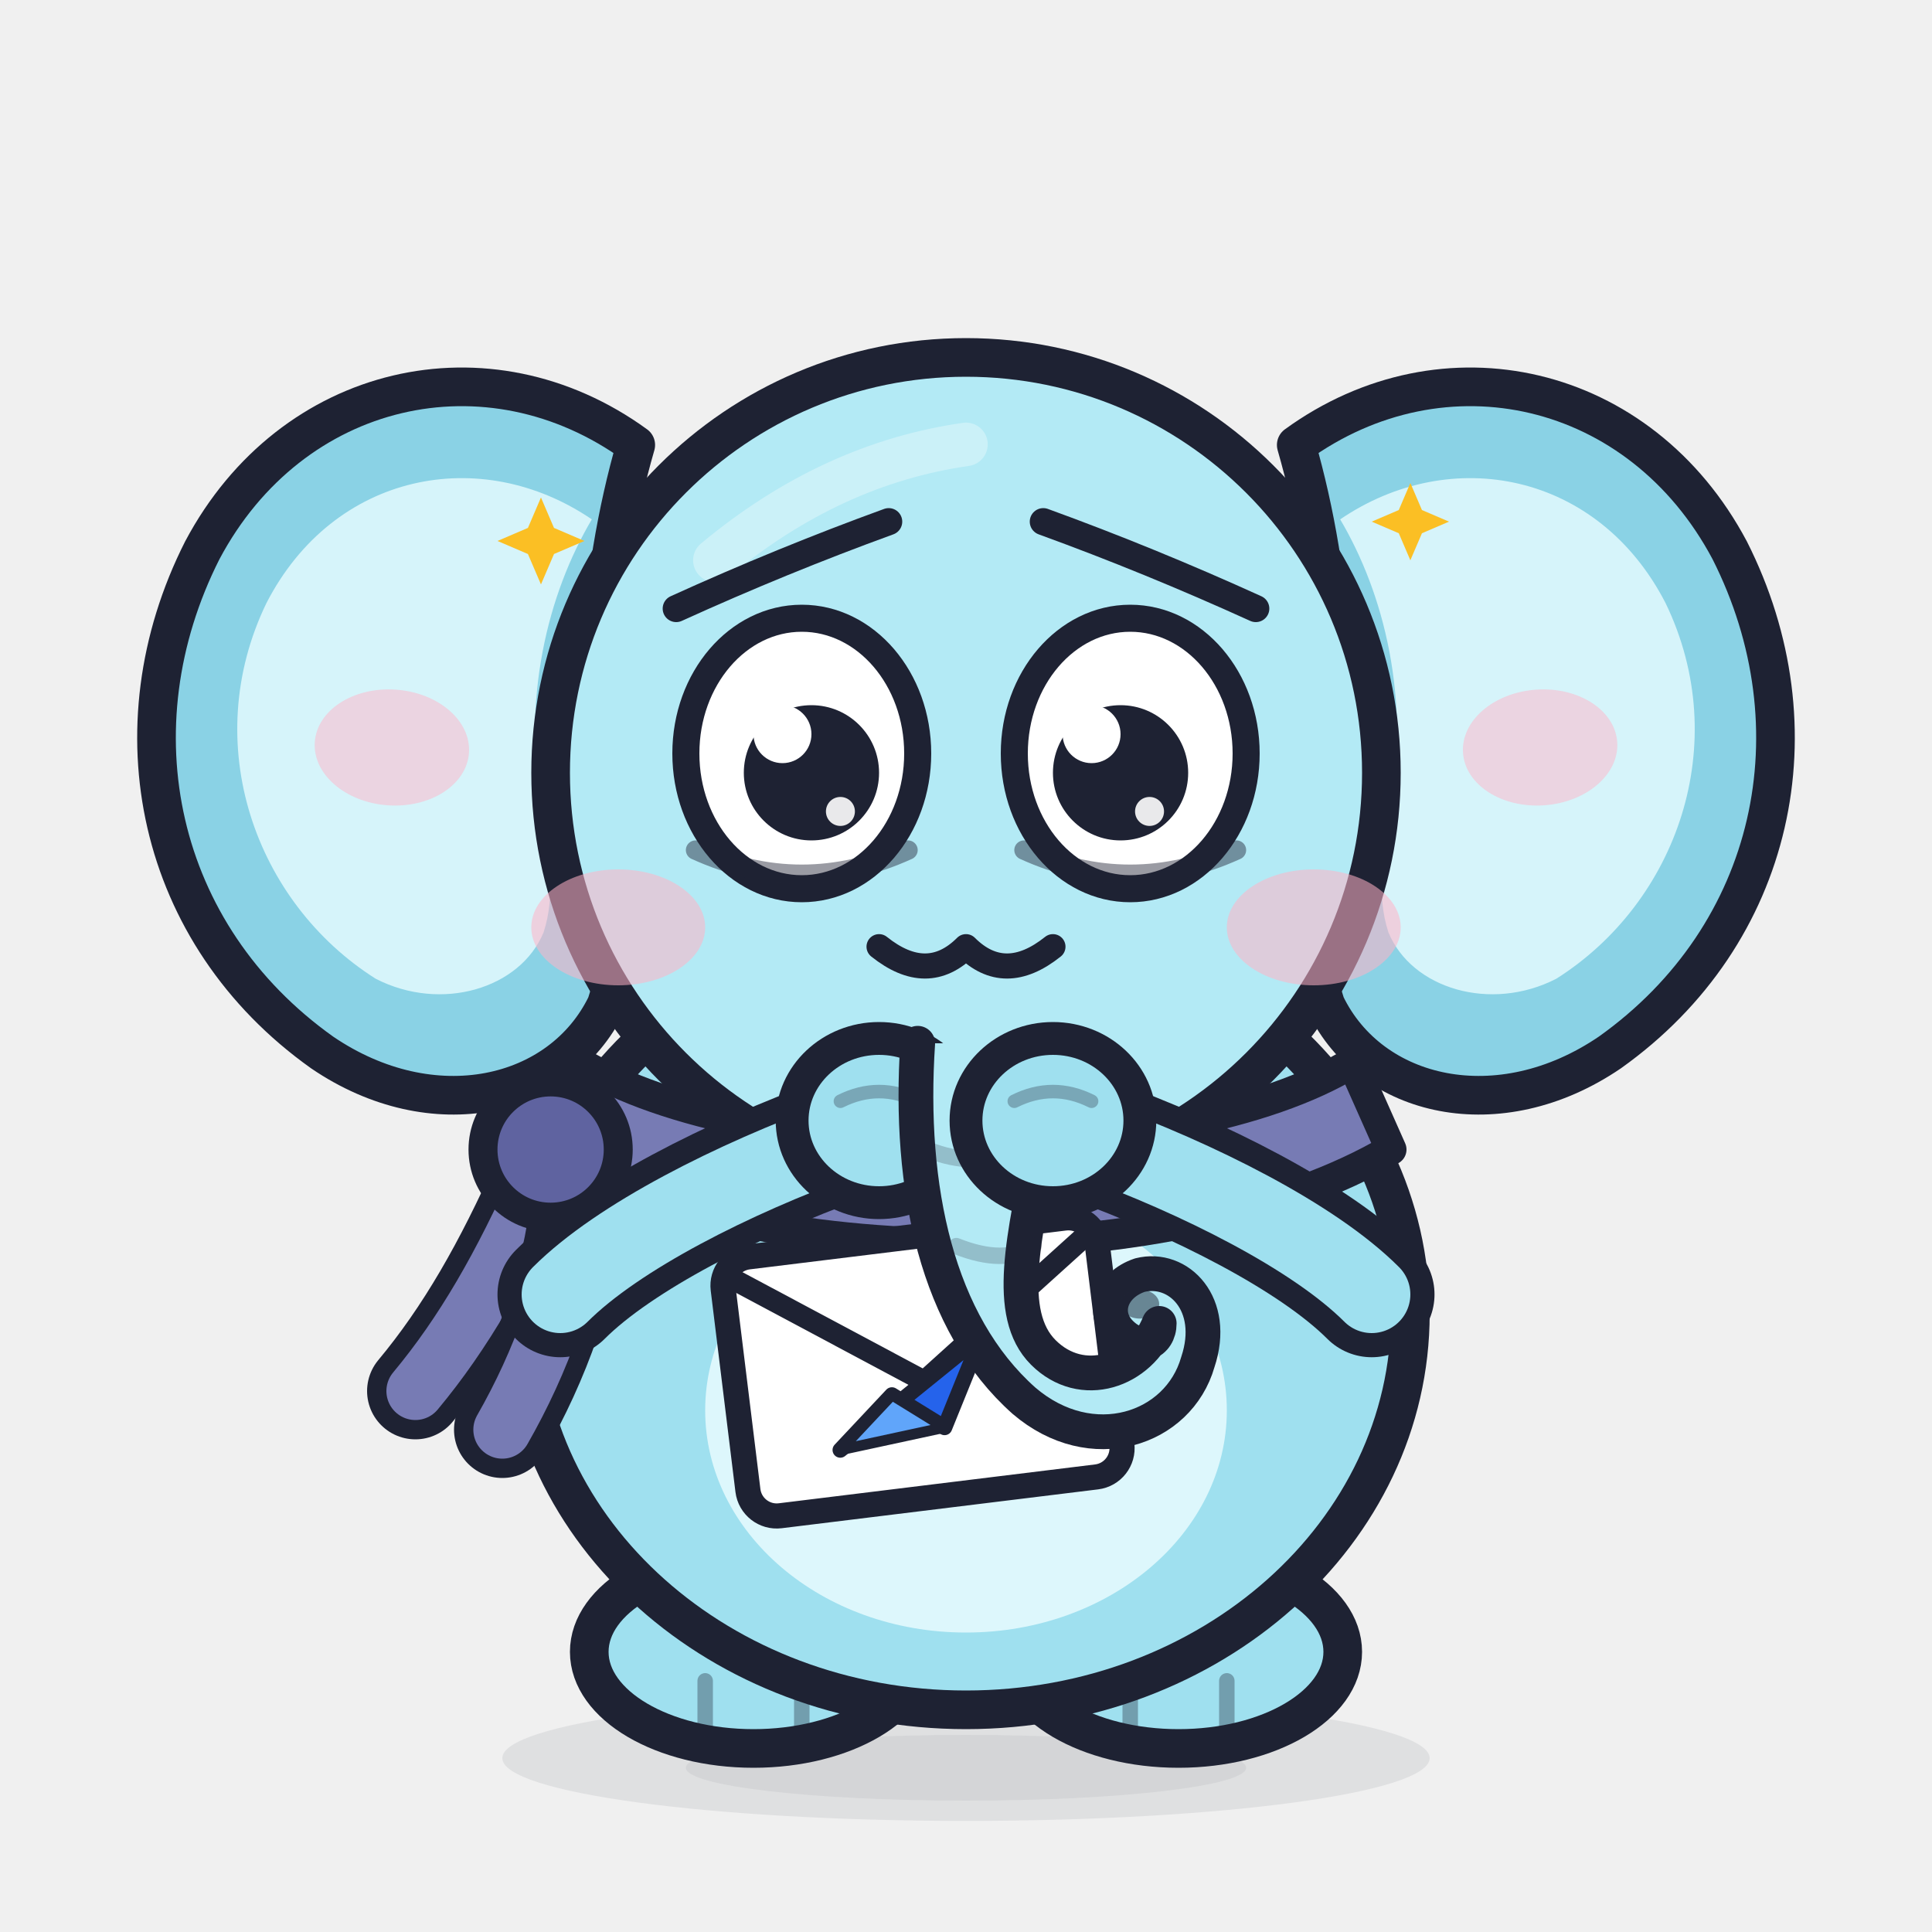
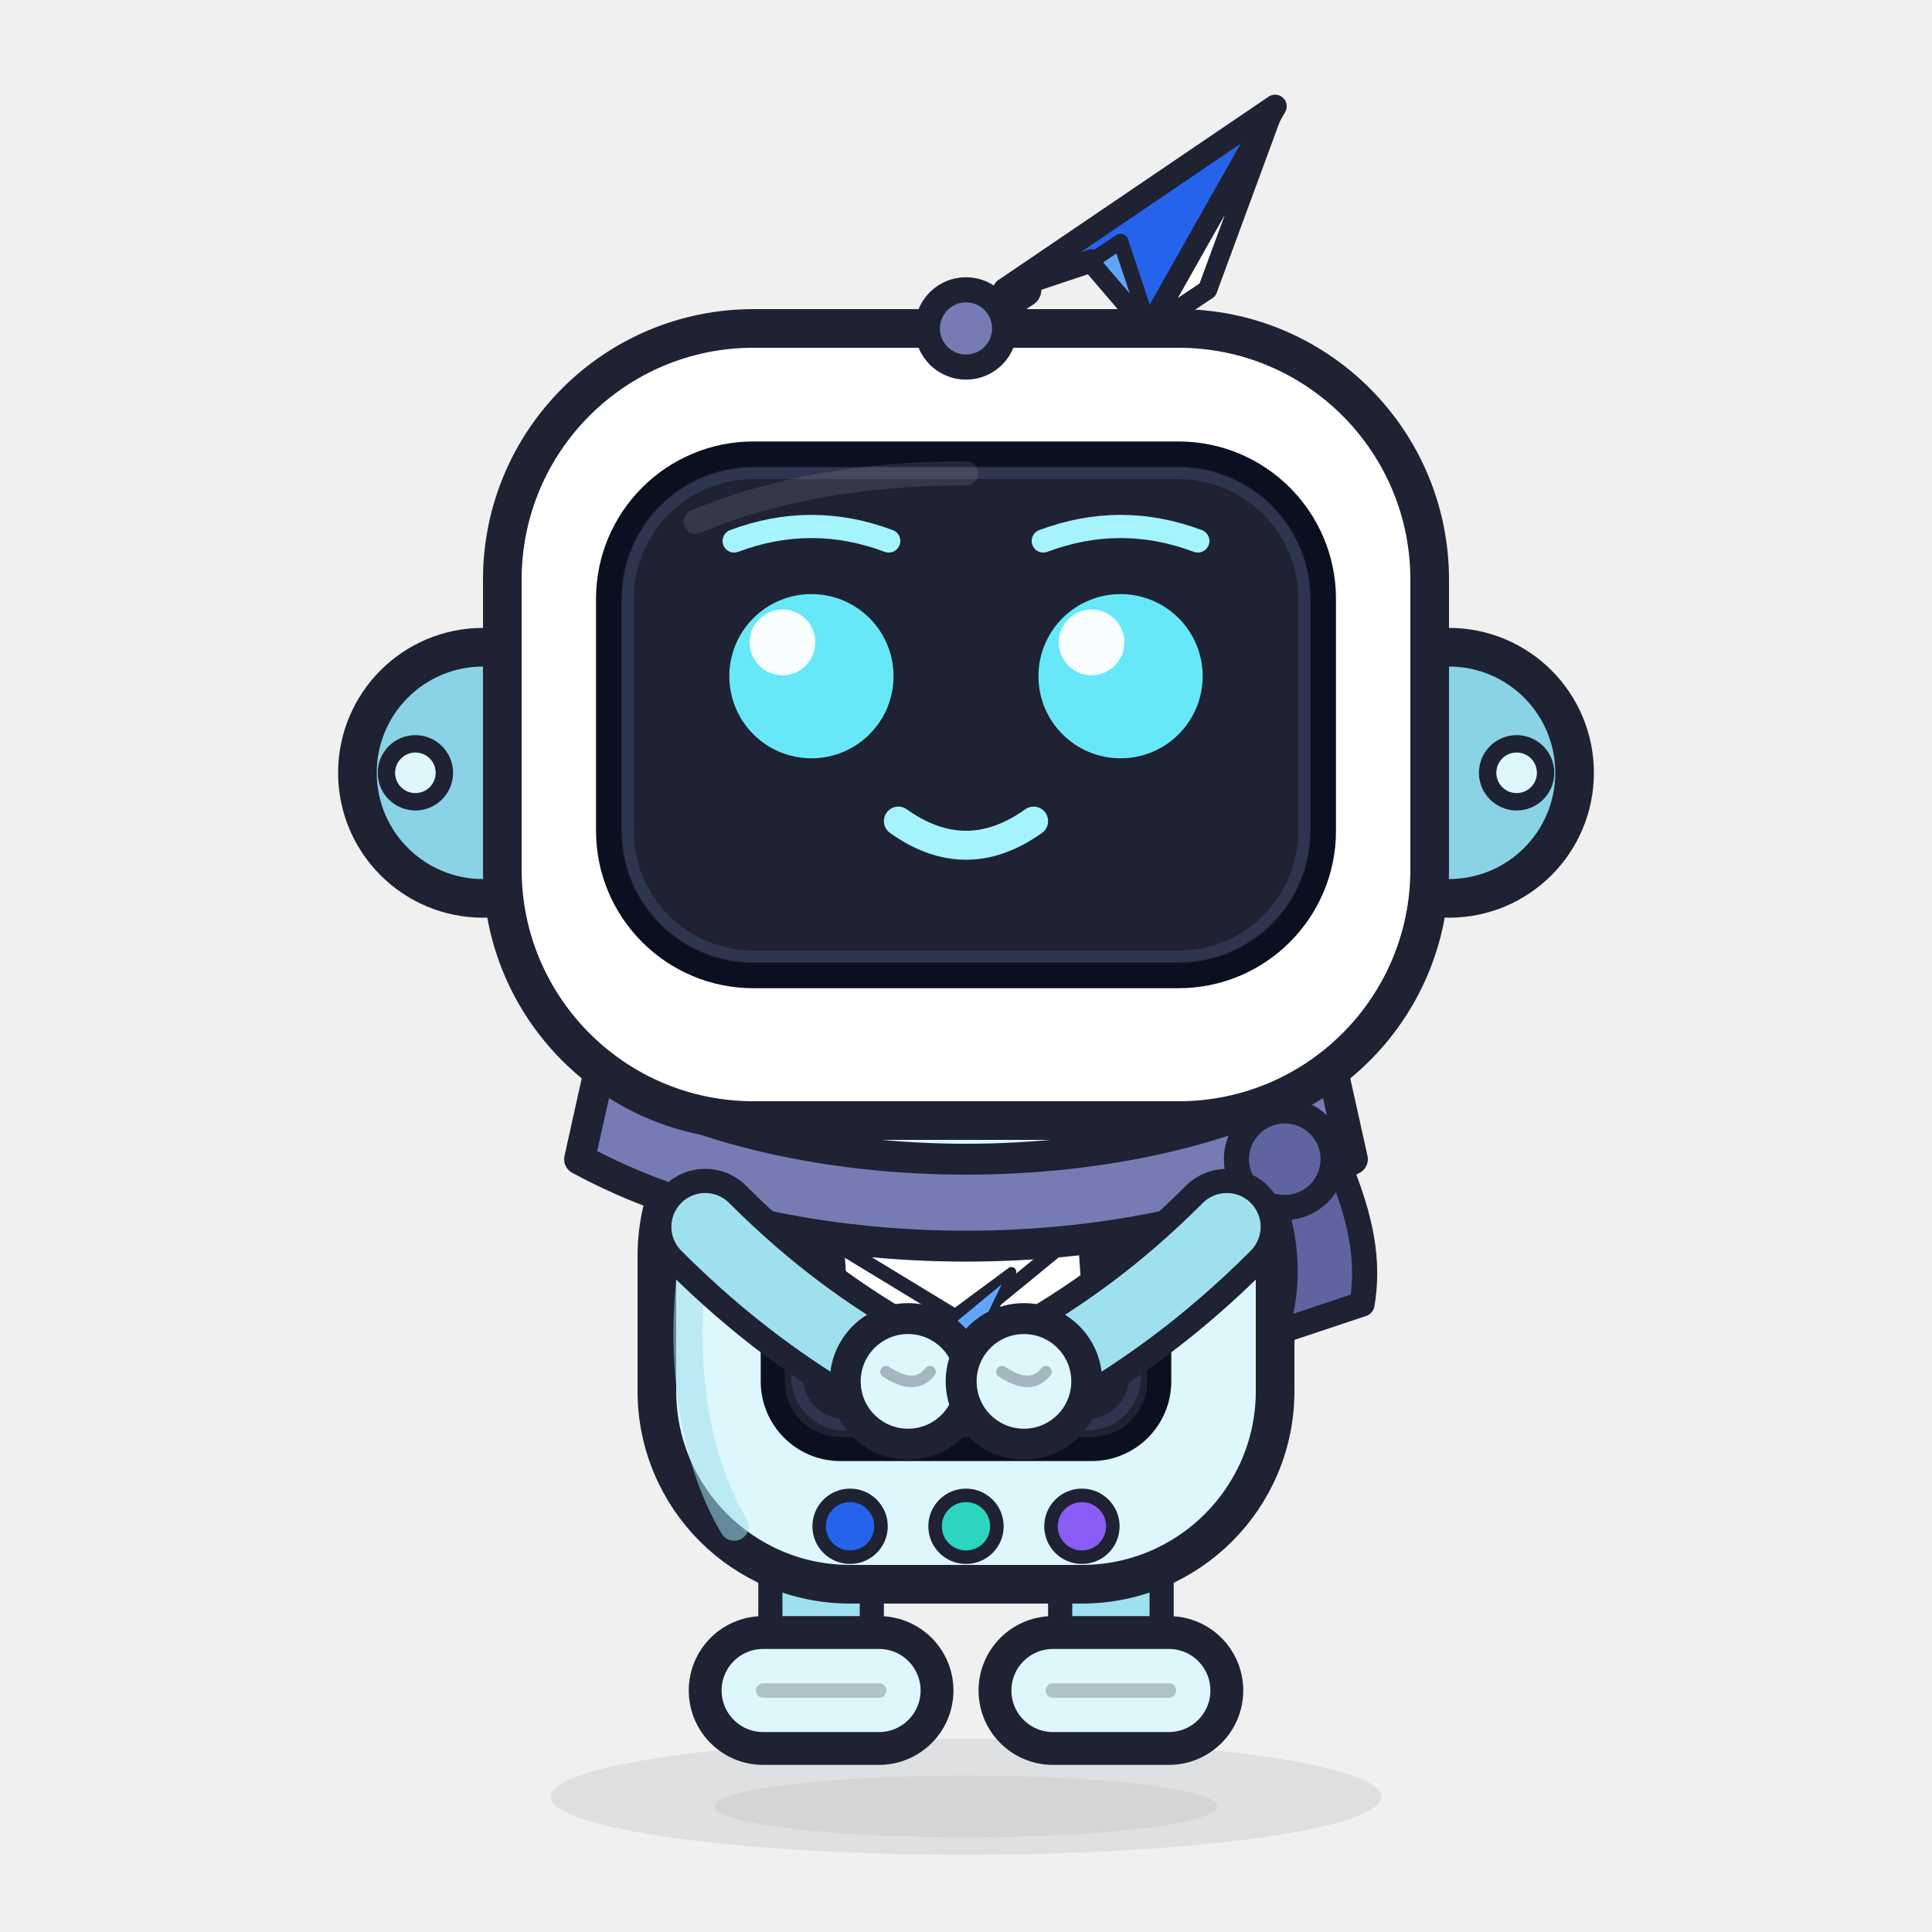
<svg xmlns="http://www.w3.org/2000/svg" width="88" height="88" viewBox="0 0 200 200" role="img" aria-labelledby="petTitle petDesc">
  <g stroke-linecap="round" stroke-linejoin="round">
-     <ellipse cx="100" cy="182" rx="48" ry="6.5" fill="#1E2233" opacity=".08" />
-     <ellipse cx="100" cy="183" rx="29" ry="3.4" fill="#1E2233" opacity=".06" />
-     <g fill="#9FE0EF" stroke="#1E2233" stroke-width="4">
-       <ellipse cx="78" cy="171" rx="17" ry="10" />
-       <ellipse cx="122" cy="171" rx="17" ry="10" />
+     <ellipse cx="100" cy="186" rx="43" ry="6" fill="#1E2233" opacity=".08" />
+     <ellipse cx="100" cy="187" rx="26" ry="3.2" fill="#1E2233" opacity=".06" />
+     <g>
+       <path d="M85 158 L85 172" fill="none" stroke="#1E2233" stroke-width="13" />
+       <path d="M85 158 L85 172" fill="none" stroke="#9FE0EF" stroke-width="8" />
+       <path d="M115 158 L115 172" fill="none" stroke="#1E2233" stroke-width="13" />
+       <path d="M115 158 L115 172" fill="none" stroke="#9FE0EF" stroke-width="8" />
+       <rect x="73" y="169" width="24" height="12" rx="6" fill="#DDF7FC" stroke="#1E2233" stroke-width="3.4" />
+       <rect x="103" y="169" width="24" height="12" rx="6" fill="#DDF7FC" stroke="#1E2233" stroke-width="3.4" />
+       <path d="M79 175 H91" fill="none" stroke="#1E2233" stroke-width="1.5" opacity=".25" />
+       <path d="M109 175 H121" fill="none" stroke="#1E2233" stroke-width="1.5" opacity=".25" />
    </g>
-     <g fill="none" stroke="#1E2233" stroke-width="1.6" opacity=".35">
-       <path d="M73 174v5" />
-       <path d="M83 174v5" />
-       <path d="M117 174v5" />
-       <path d="M127 174v5" />
+     <rect x="68" y="110" width="64" height="54" rx="20" fill="#DDF7FC" stroke="#1E2233" stroke-width="4" />
+     <path d="M74 122 C70 132 70 148 76 158" fill="none" stroke="#9FE0EF" stroke-width="3" opacity=".55" />
+     <g>
+       <rect x="80" y="123" width="40" height="27" rx="7" fill="#1E2233" stroke="#0B1020" stroke-width="2.5" />
+       <rect x="82.5" y="125.5" width="35" height="22" rx="5" fill="none" stroke="#3B4664" stroke-width="1.2" opacity=".55" />
+       <g transform="rotate(-4 100 136)">
+         <rect x="87" y="127" width="26" height="16" rx="2.5" fill="#FFFFFF" stroke="#1E2233" stroke-width="1.8" />
+         <path d="M88 128.5 L100 137 L112 128.5" fill="none" stroke="#1E2233" stroke-width="1.5" />
+         <path d="M94 139 L105 132 L101 139 L98 137 Z" fill="#2563EB" stroke="#1E2233" stroke-width="1" />
+         <path d="M98 137 L105 132 L101 139 Z" fill="#60A5FA" stroke="#1E2233" stroke-width=".7" />
+       </g>
+       <circle cx="88" cy="158" r="3.2" fill="#2563EB" opacity="1" stroke="#1E2233" stroke-width="1.4" />
+       <circle cx="100" cy="158" r="3.2" fill="#2DD4BF" opacity="1" stroke="#1E2233" stroke-width="1.4" />
+       <circle cx="112" cy="158" r="3.2" fill="#8B5CF6" opacity="1" stroke="#1E2233" stroke-width="1.4" />
    </g>
-     <ellipse cx="100" cy="136" rx="46" ry="41" fill="#9FE0EF" stroke="#1E2233" stroke-width="4" />
-     <ellipse cx="100" cy="146" rx="27" ry="23" fill="#DDF7FC" />
-     <g transform="rotate(4 64 72)">
-       <path d="M64 46 C48 36 28 42 20 60 C12 79 18 100 36 111 C48 118 61 114 65 104 C66 100 66 96 65 92 C61 77 61 60 64 46 Z" fill="#8AD2E5" stroke="#1E2233" stroke-width="4" />
-       <path d="M60 54 C48 47 33 51 27 65 C21 80 28 96 41 103 C48 106 56 103 58 97 C59 93 58 89 57 85 C54 73 56 62 60 54 Z" fill="#D6F4FA" />
-       <ellipse cx="41" cy="79" rx="8" ry="6" fill="#FFB3C7" opacity=".5" />
+     <g>
+       <path d="M62 111 C82 123 118 123 138 111 L140 120 C118 132 82 132 60 120 Z" fill="#777BB4" stroke="#1E2233" stroke-width="3.2" />
+       <path d="M130 120 C133 126 134 132 132 138 L141 135 C142 129 140 124 138 119 Z" fill="#5F63A0" stroke="#1E2233" stroke-width="2.6" />
+       <circle cx="133" cy="120" r="5" fill="#5F63A0" stroke="#1E2233" stroke-width="2.6" />
    </g>
-     <g transform="rotate(-4 136 72)">
-       <path d="M136 46 C152 36 172 42 180 60 C188 79 182 100 164 111 C152 118 139 114 135 104 C134 100 134 96 135 92 C139 77 139 60 136 46 Z" fill="#8AD2E5" stroke="#1E2233" stroke-width="4" />
-       <path d="M140 54 C152 47 167 51 173 65 C179 80 172 96 159 103 C152 106 144 103 142 97 C141 93 142 89 143 85 C146 73 144 62 140 54 Z" fill="#D6F4FA" />
-       <ellipse cx="159" cy="79" rx="8" ry="6" fill="#FFB3C7" opacity=".5" />
+     <g>
+       <circle cx="50" cy="80" r="13" fill="#8AD2E5" stroke="#1E2233" stroke-width="4" />
+       <circle cx="150" cy="80" r="13" fill="#8AD2E5" stroke="#1E2233" stroke-width="4" />
+       <circle cx="43" cy="80" r="3" fill="#DDF7FC" stroke="#1E2233" stroke-width="1.8" />
+       <circle cx="157" cy="80" r="3" fill="#DDF7FC" stroke="#1E2233" stroke-width="1.8" />
+       <rect x="52" y="34" width="96" height="82" rx="26" fill="#FFFFFF" stroke="#1E2233" stroke-width="4" />
+       <rect x="63" y="47" width="74" height="54" rx="15" fill="#1E2233" stroke="#0B1020" stroke-width="2.6" />
+       <rect x="65" y="49" width="70" height="50" rx="13" fill="none" stroke="#3B4664" stroke-width="1.2" opacity=".55" />
+       <path d="M72 54 Q84 49 100 49" fill="none" stroke="#FFFFFF" stroke-width="2.5" opacity=".1" />
    </g>
-     <circle cx="100" cy="80" r="43" fill="#B3EAF5" stroke="#1E2233" stroke-width="4" />
-     <path d="M74 58 Q86 48 100 46" fill="none" stroke="#FFFFFF" stroke-width="4.5" opacity=".32" />
-     <ellipse cx="64" cy="96" rx="9" ry="6" fill="#FFB3C7" opacity=".55" />
-     <ellipse cx="136" cy="96" rx="9" ry="6" fill="#FFB3C7" opacity=".55" />
    <g>
-       <ellipse cx="83" cy="78" rx="12" ry="14" fill="#FFFFFF" stroke="#1E2233" stroke-width="2.8" />
-       <ellipse cx="117" cy="78" rx="12" ry="14" fill="#FFFFFF" stroke="#1E2233" stroke-width="2.8" />
-       <circle cx="84" cy="80" r="7" fill="#1E2233" />
-       <circle cx="116" cy="80" r="7" fill="#1E2233" />
-       <circle cx="81" cy="76" r="3" fill="#FFFFFF" />
-       <circle cx="113" cy="76" r="3" fill="#FFFFFF" />
-       <circle cx="87" cy="84" r="1.5" fill="#FFFFFF" opacity=".9" />
-       <circle cx="119" cy="84" r="1.5" fill="#FFFFFF" opacity=".9" />
-       <path d="M72 88 Q83 93 94 88" fill="none" stroke="#1E2233" stroke-width="2" opacity=".45" />
-       <path d="M106 88 Q117 93 128 88" fill="none" stroke="#1E2233" stroke-width="2" opacity=".45" />
+       <circle cx="84" cy="70" r="8.5" fill="#67E8F9" />
+       <circle cx="116" cy="70" r="8.5" fill="#67E8F9" />
+       <circle cx="81" cy="66.5" r="3.4" fill="#FFFFFF" opacity=".95" />
+       <circle cx="113" cy="66.5" r="3.4" fill="#FFFFFF" opacity=".95" />
+       <path d="M76 56 Q84 53 92 56" fill="none" stroke="#A5F3FC" stroke-width="2.4" />
+       <path d="M108 56 Q116 53 124 56" fill="none" stroke="#A5F3FC" stroke-width="2.4" />
+       <path d="M93 85 Q100 90 107 85" fill="none" stroke="#A5F3FC" stroke-width="3" />
    </g>
-     <g fill="none" stroke="#1E2233" stroke-width="2.8">
-       <path d="M70 63 Q81 58 92 54" />
-       <path d="M108 54 Q119 58 130 63" />
+     <path d="M73 127 C80 134 86 138 91 141" fill="none" stroke="#1E2233" stroke-width="12" />
+     <path d="M73 127 C80 134 86 138 91 141" fill="none" stroke="#9FE0EF" stroke-width="7" />
+     <circle cx="94" cy="143" r="6.5" fill="#DDF7FC" stroke="#1E2233" stroke-width="3.2" />
+     <path d="M91.725 142 q3 2 4.55 0" fill="none" stroke="#1E2233" stroke-width="1.2" opacity=".3" />
+     <path d="M127 127 C120 134 114 138 109 141" fill="none" stroke="#1E2233" stroke-width="12" />
+     <path d="M127 127 C120 134 114 138 109 141" fill="none" stroke="#9FE0EF" stroke-width="7" />
+     <circle cx="106" cy="143" r="6.5" fill="#DDF7FC" stroke="#1E2233" stroke-width="3.2" />
+     <path d="M103.725 142 q3 2 4.55 0" fill="none" stroke="#1E2233" stroke-width="1.2" opacity=".3" />
+     <g transform="rotate(0 100 34)">
+       <path d="M100 34 L106 30" fill="none" stroke="#1E2233" stroke-width="3.6" />
+       <circle cx="100" cy="34" r="4" fill="#777BB4" stroke="#1E2233" stroke-width="2.6" />
+       <g transform="translate(0 5)">
+         <path d="M104 25 L132 6 L119 29 L113 22 Z" fill="#2563EB" stroke="#1E2233" stroke-width="2.4" />
+         <path d="M119 29 L132 6 L125 25 Z" fill="#FFFFFF" stroke="#1E2233" stroke-width="2" />
+         <path d="M113 22 L119 29 L116 20 Z" fill="#60A5FA" stroke="#1E2233" stroke-width="1.6" />
+       </g>
    </g>
-     <path d="M91 98 Q96 102 100 98 Q104 102 109 98" fill="none" stroke="#1E2233" stroke-width="2.6" />
-     <g>
-       <path d="M56 122 C52 131 48 138 43 144" fill="none" stroke="#1E2233" stroke-width="10" />
-       <path d="M56 122 C52 131 48 138 43 144" fill="none" stroke="#777BB4" stroke-width="6" />
-       <path d="M60 124 C59 133 56 141 52 148" fill="none" stroke="#1E2233" stroke-width="10" />
-       <path d="M60 124 C59 133 56 141 52 148" fill="none" stroke="#777BB4" stroke-width="6" />
-       <path d="M60 110 C78 121 122 121 140 110 L144 119 C122 132 78 132 56 119 Z" fill="#777BB4" stroke="#1E2233" stroke-width="3.2" />
-       <circle cx="57" cy="119" r="7" fill="#5F63A0" stroke="#1E2233" stroke-width="3" />
-     </g>
-     <g transform="rotate(-7 95.5 141.5)">
-       <rect x="76" y="128" width="39" height="27" rx="3" fill="#FFFFFF" stroke="#1E2233" stroke-width="2.6" />
-       <path d="M77 130 L95.5 143 L114 130" fill="none" stroke="#1E2233" stroke-width="2.2" />
-       <path d="M86 149 L102 139 L97 148 L92 144 Z" fill="#2563EB" stroke="#1E2233" stroke-width="1.6" />
-       <path d="M86 149 L92 144 L97 148 Z" fill="#60A5FA" stroke="#1E2233" stroke-width="1.1" />
-     </g>
-     <path d="M58 134 C64 128 76 122 87 118" fill="none" stroke="#1E2233" stroke-width="13" />
-     <path d="M58 134 C64 128 76 122 87 118" fill="none" stroke="#9FE0EF" stroke-width="8" />
-     <ellipse cx="91" cy="116" rx="9" ry="8.5" fill="#9FE0EF" stroke="#1E2233" stroke-width="3.4" />
-     <path d="M87 114 q4 -2 8 0" fill="none" stroke="#1E2233" stroke-width="1.4" opacity=".3" />
-     <path d="M95 108 C94 123 97 137 106 145 C113 151 122 148 124 141 C126 135 122 131 118 132 C115 133 114 136 116 138 C118 140 120 139 120 137 C118 142 112 144 108 140 C104 136 106 128 108 118 C109 114 110 110 110 108" fill="#B3EAF5" />
-     <path d="M95 108 C94 123 97 137 106 145 C113 151 122 148 124 141 C126 135 122 131 118 132 C115 133 114 136 116 138 C118 140 120 139 120 137 C118 142 112 144 108 140 C104 136 106 128 108 118 C109 114 110 110 110 108" fill="none" stroke="#1E2233" stroke-width="3.6" />
-     <ellipse cx="118" cy="135" rx="2" ry="1.5" fill="#1E2233" opacity=".5" />
-     <path d="M96 119 Q101 121 105 119" fill="none" stroke="#1E2233" stroke-width="1.7" opacity=".22" />
-     <path d="M99 129 Q104 131 107 129" fill="none" stroke="#1E2233" stroke-width="1.7" opacity=".22" />
-     <path d="M142 134 C136 128 124 122 113 118" fill="none" stroke="#1E2233" stroke-width="13" />
-     <path d="M142 134 C136 128 124 122 113 118" fill="none" stroke="#9FE0EF" stroke-width="8" />
-     <ellipse cx="109" cy="116" rx="9" ry="8.5" fill="#9FE0EF" stroke="#1E2233" stroke-width="3.4" />
-     <path d="M105 114 q4 -2 8 0" fill="none" stroke="#1E2233" stroke-width="1.4" opacity=".3" />
-     <path d="M56 51.5 L57.35 54.65 L60.5 56 L57.35 57.35 L56 60.5 L54.65 57.35 L51.5 56 L54.65 54.65 Z" fill="#FBBF24" opacity="1" />
-     <path d="M146 50 L147.2 52.8 L150 54 L147.2 55.2 L146 58 L144.8 55.2 L142 54 L144.8 52.8 Z" fill="#FBBF24" opacity="1" />
  </g>
</svg>
